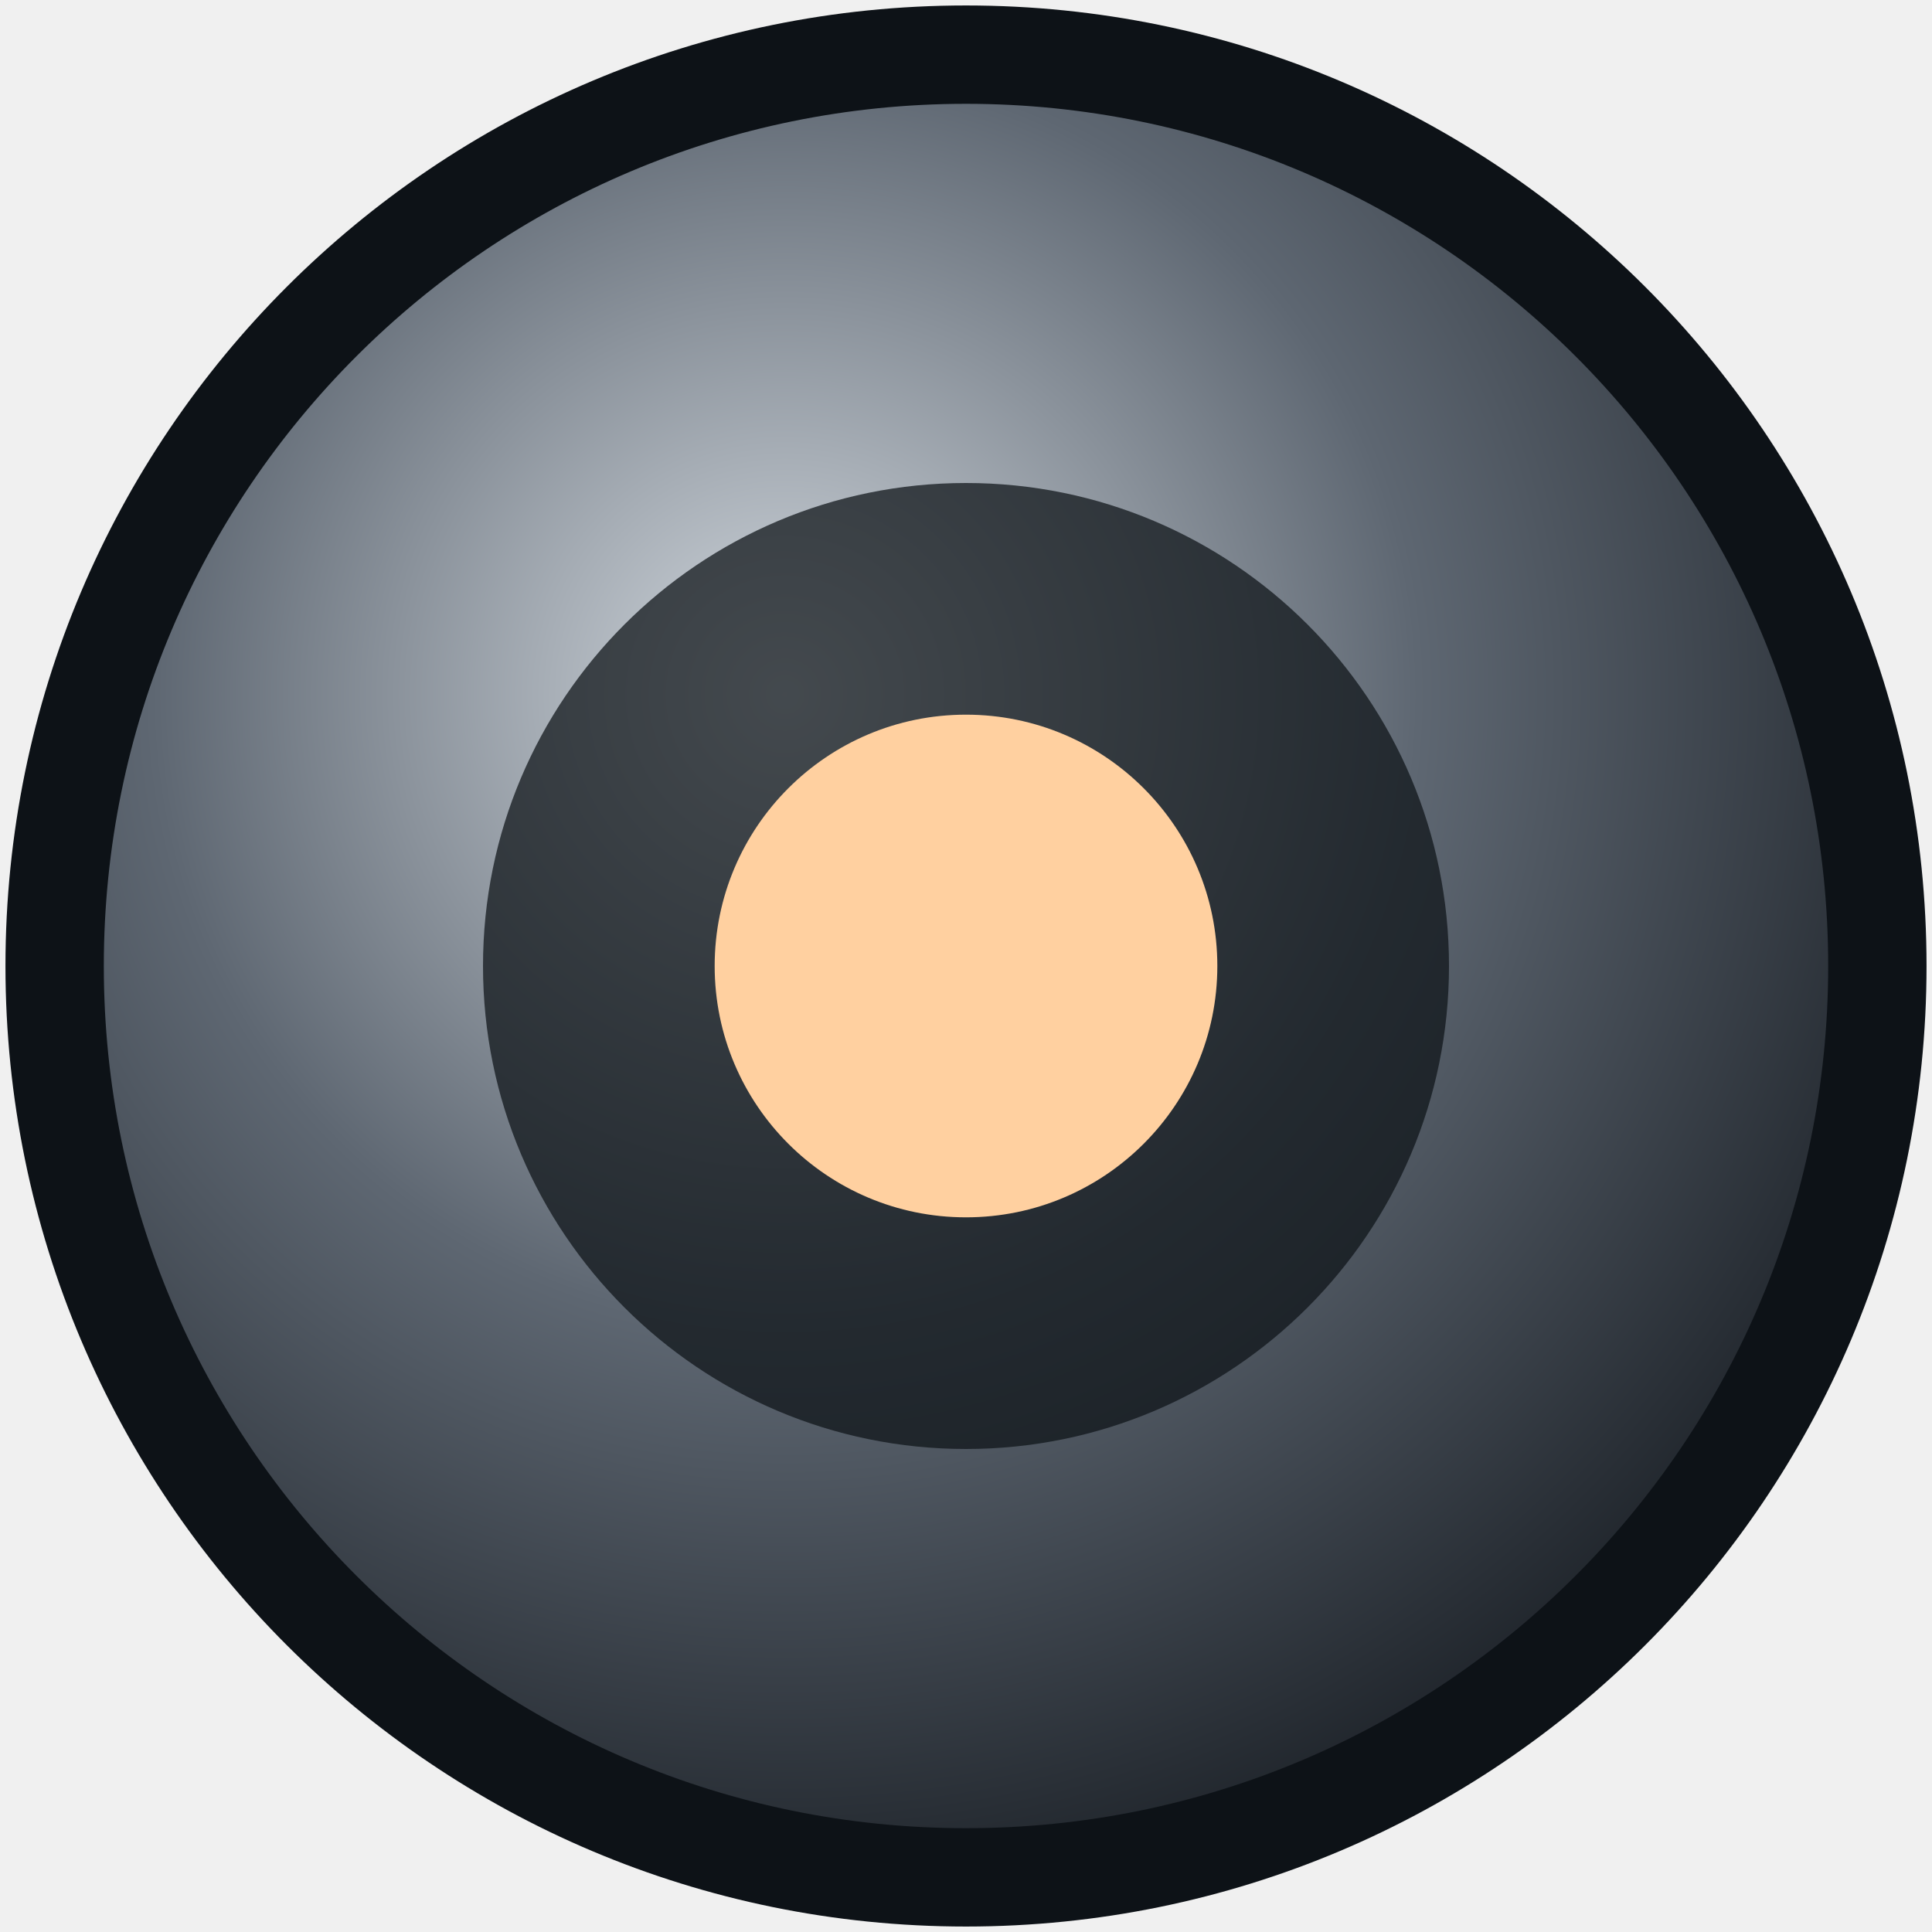
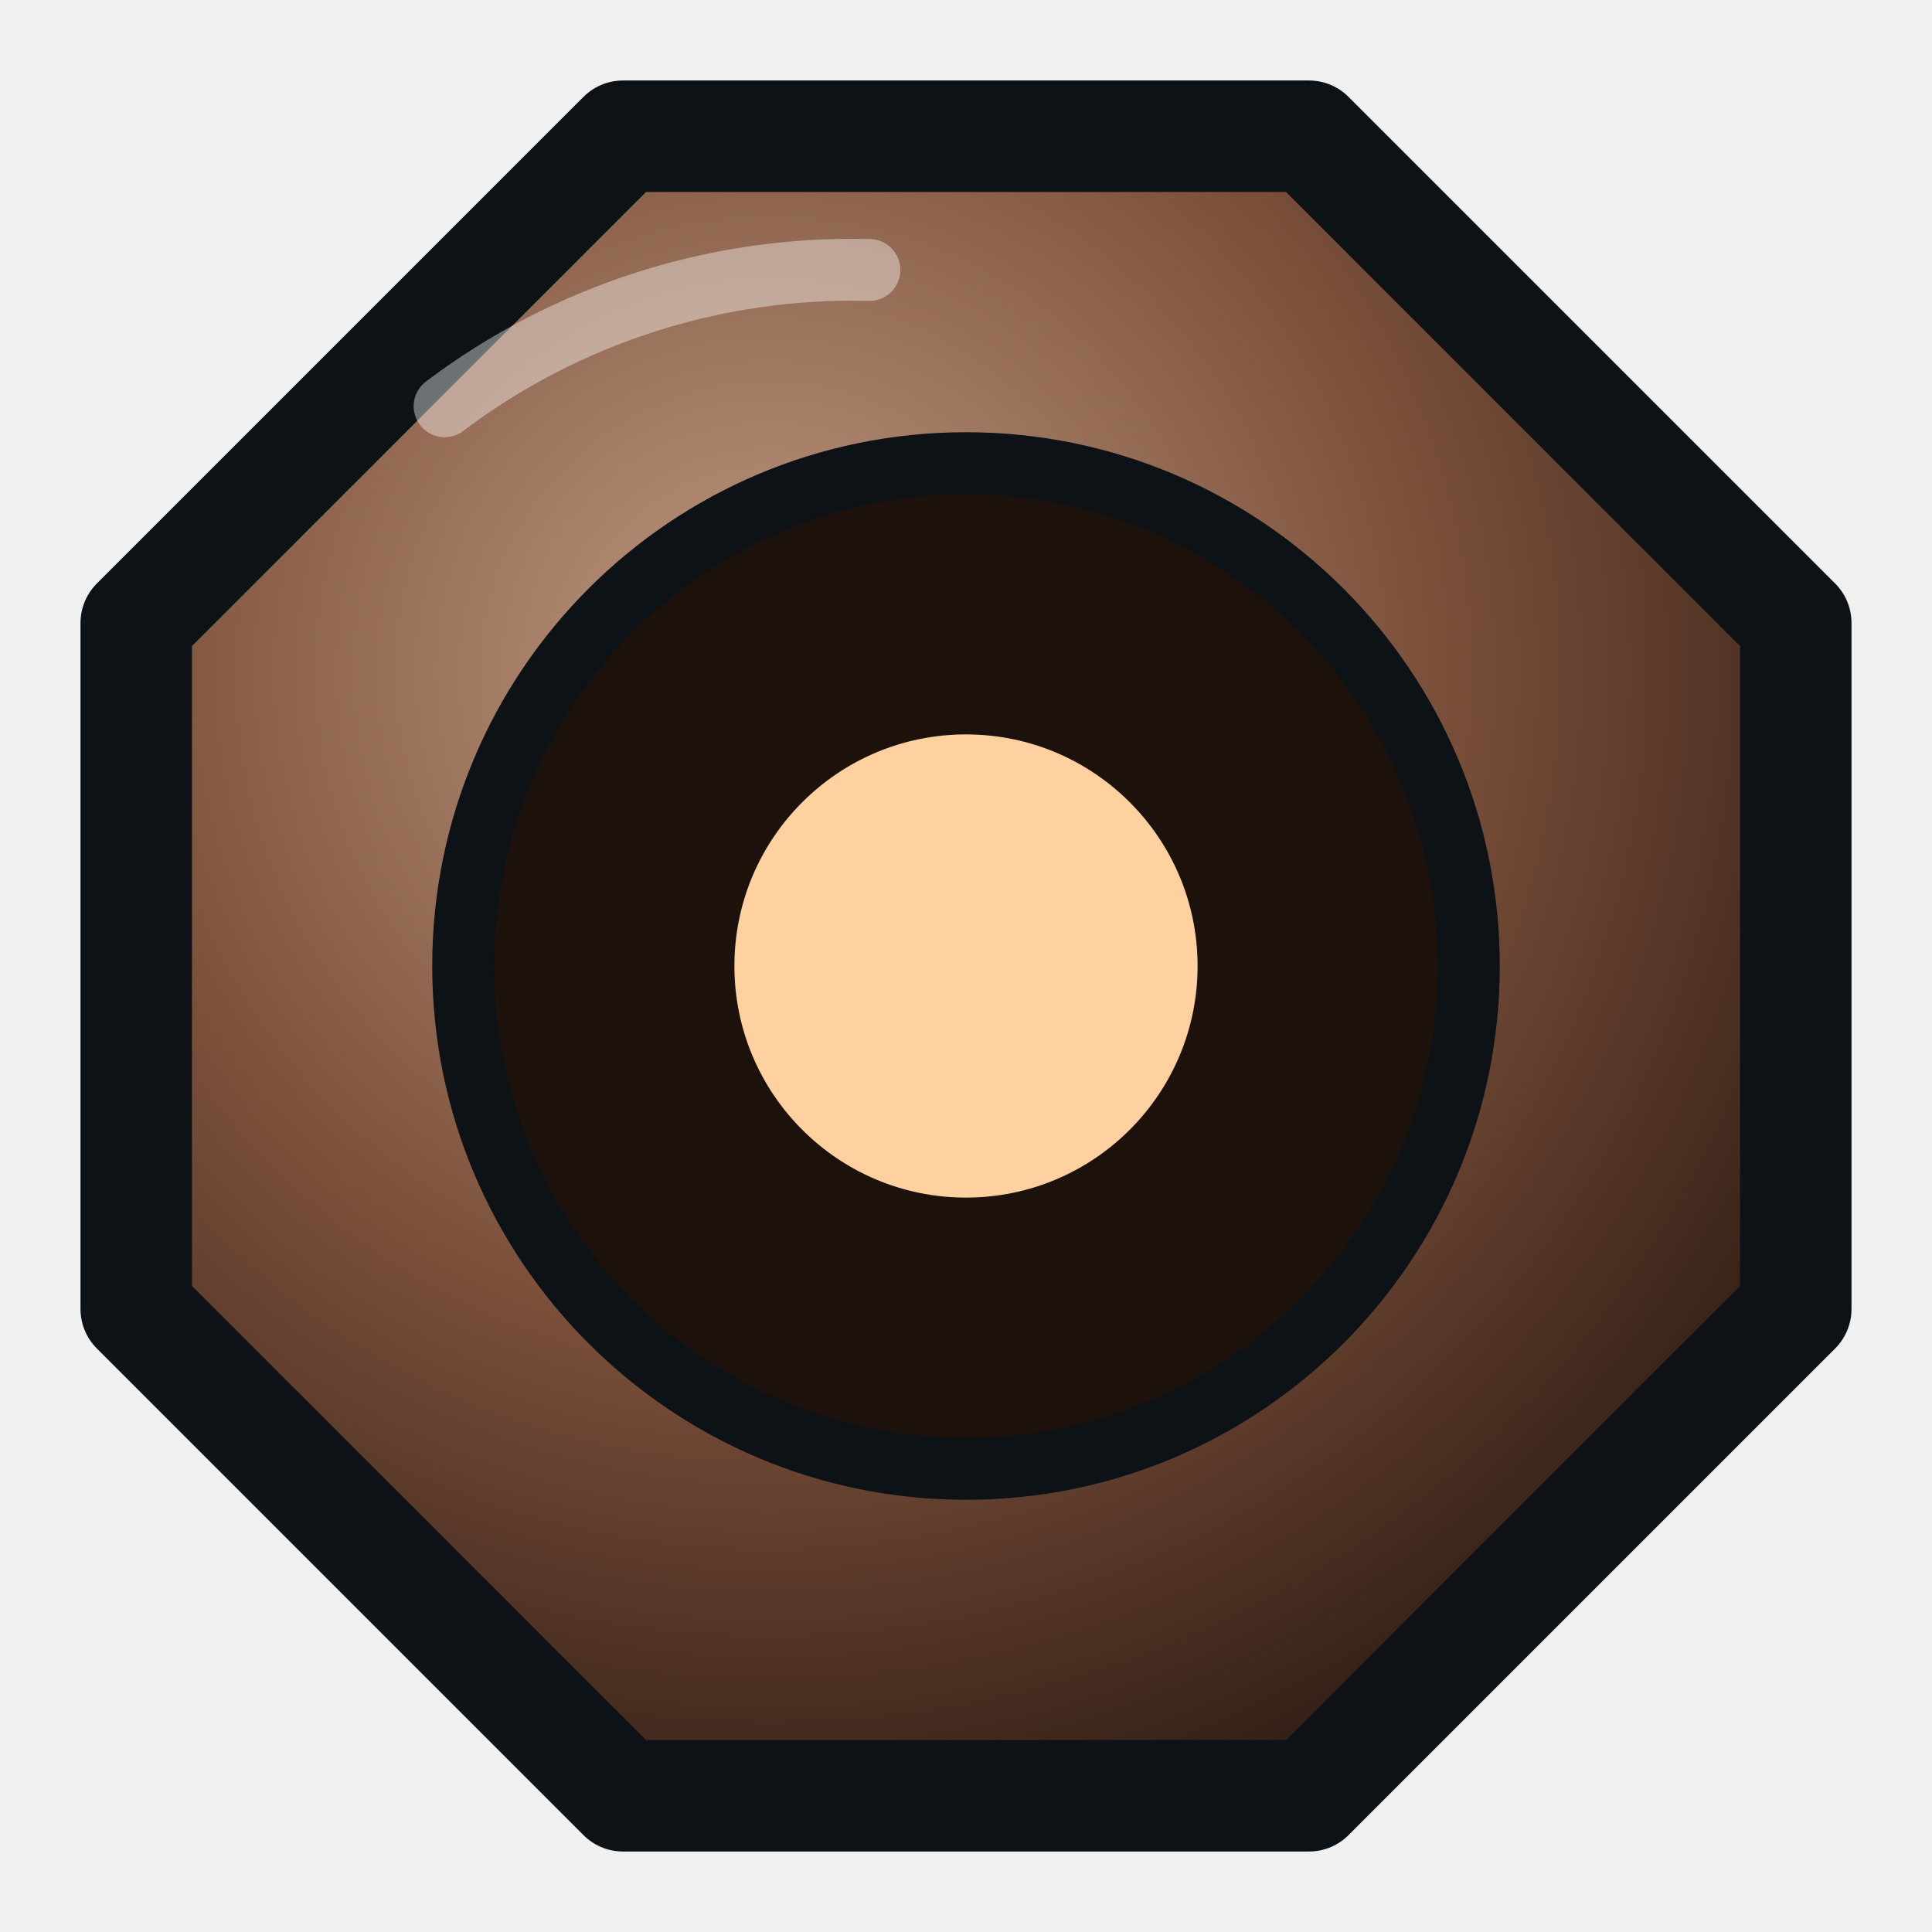
- <svg xmlns="http://www.w3.org/2000/svg" width="17.68" height="17.68" viewBox="0 0 17.68 17.68">
+ <svg xmlns="http://www.w3.org/2000/svg" width="15.6" height="15.6" viewBox="0 0 15.6 15.6">
  <defs>
-     <radialGradient id="joint" cx="0.4" cy="0.35" r="0.7">
-       <stop offset="0" stop-color="#d3d9df" />
-       <stop offset="0.5" stop-color="#5e6772" />
-       <stop offset="1" stop-color="#1a1f25" />
+     <radialGradient id="joint" cx="0.38" cy="0.32" r="0.75">
+       <stop offset="0" stop-color="#c19a82" />
+       <stop offset="0.55" stop-color="#7a4f3a" />
+       <stop offset="1" stop-color="#2f1c14" />
    </radialGradient>
  </defs>
-   <circle cx="8.84" cy="8.84" r="8.34" fill="url(#joint)" stroke="#0d1217" stroke-width=".9" />
-   <circle cx="8.84" cy="8.84" r="4.42" fill="#0d1217" fill-opacity=".72" />
-   <circle cx="8.84" cy="8.84" r="2.3" fill="#ffd0a0" />
+   <path d="M14.5 10.57L10.57 14.5L5.03 14.5L1.1 10.57L1.1 5.03L5.03 1.1L10.57 1.1L14.5 5.03Z" fill="url(#joint)" stroke="#0d1217" stroke-width=".9" stroke-linejoin="round" />
+   <circle cx="7.8" cy="7.8" r="4.06" fill="#1d110c" stroke="#0d1217" stroke-width=".5" />
+   <circle cx="7.8" cy="7.8" r="1.87" fill="#ffd0a0" />
+   <path d="M3.59 3.28A5.46 5.46 0 0 1 7.02 2.18" fill="none" stroke="#ffffff" stroke-opacity=".4" stroke-width=".5" stroke-linecap="round" />
</svg>
